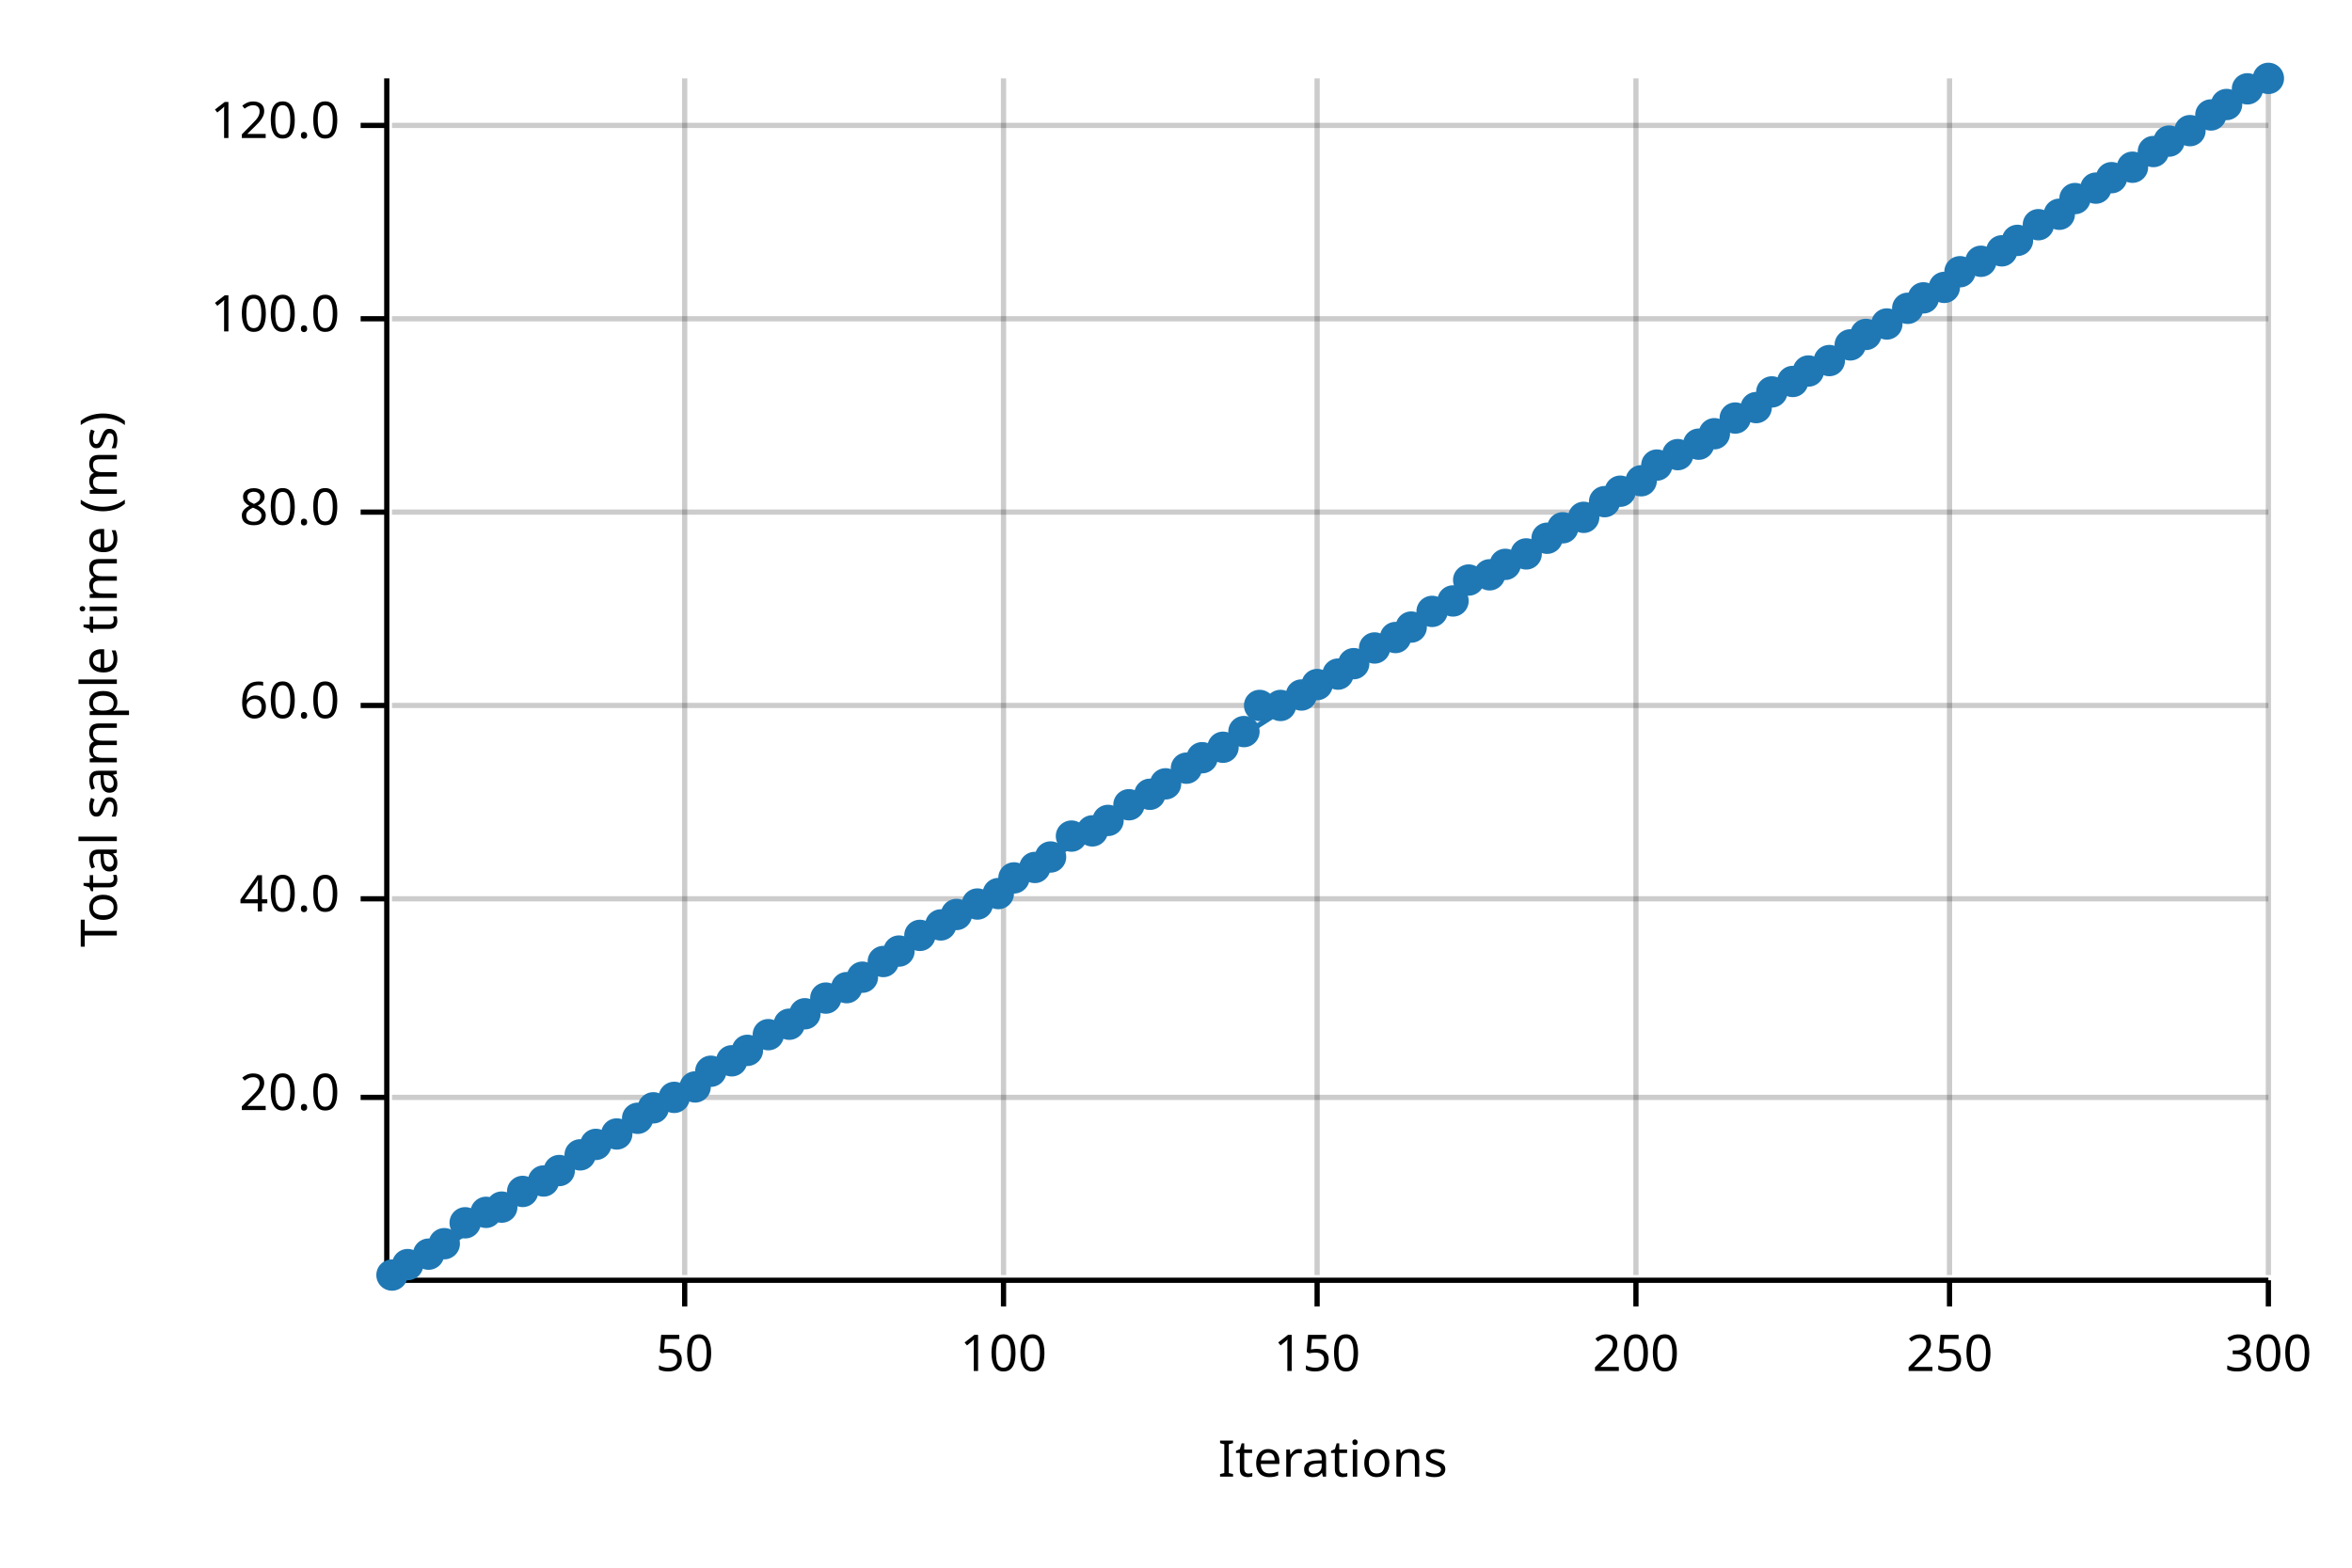
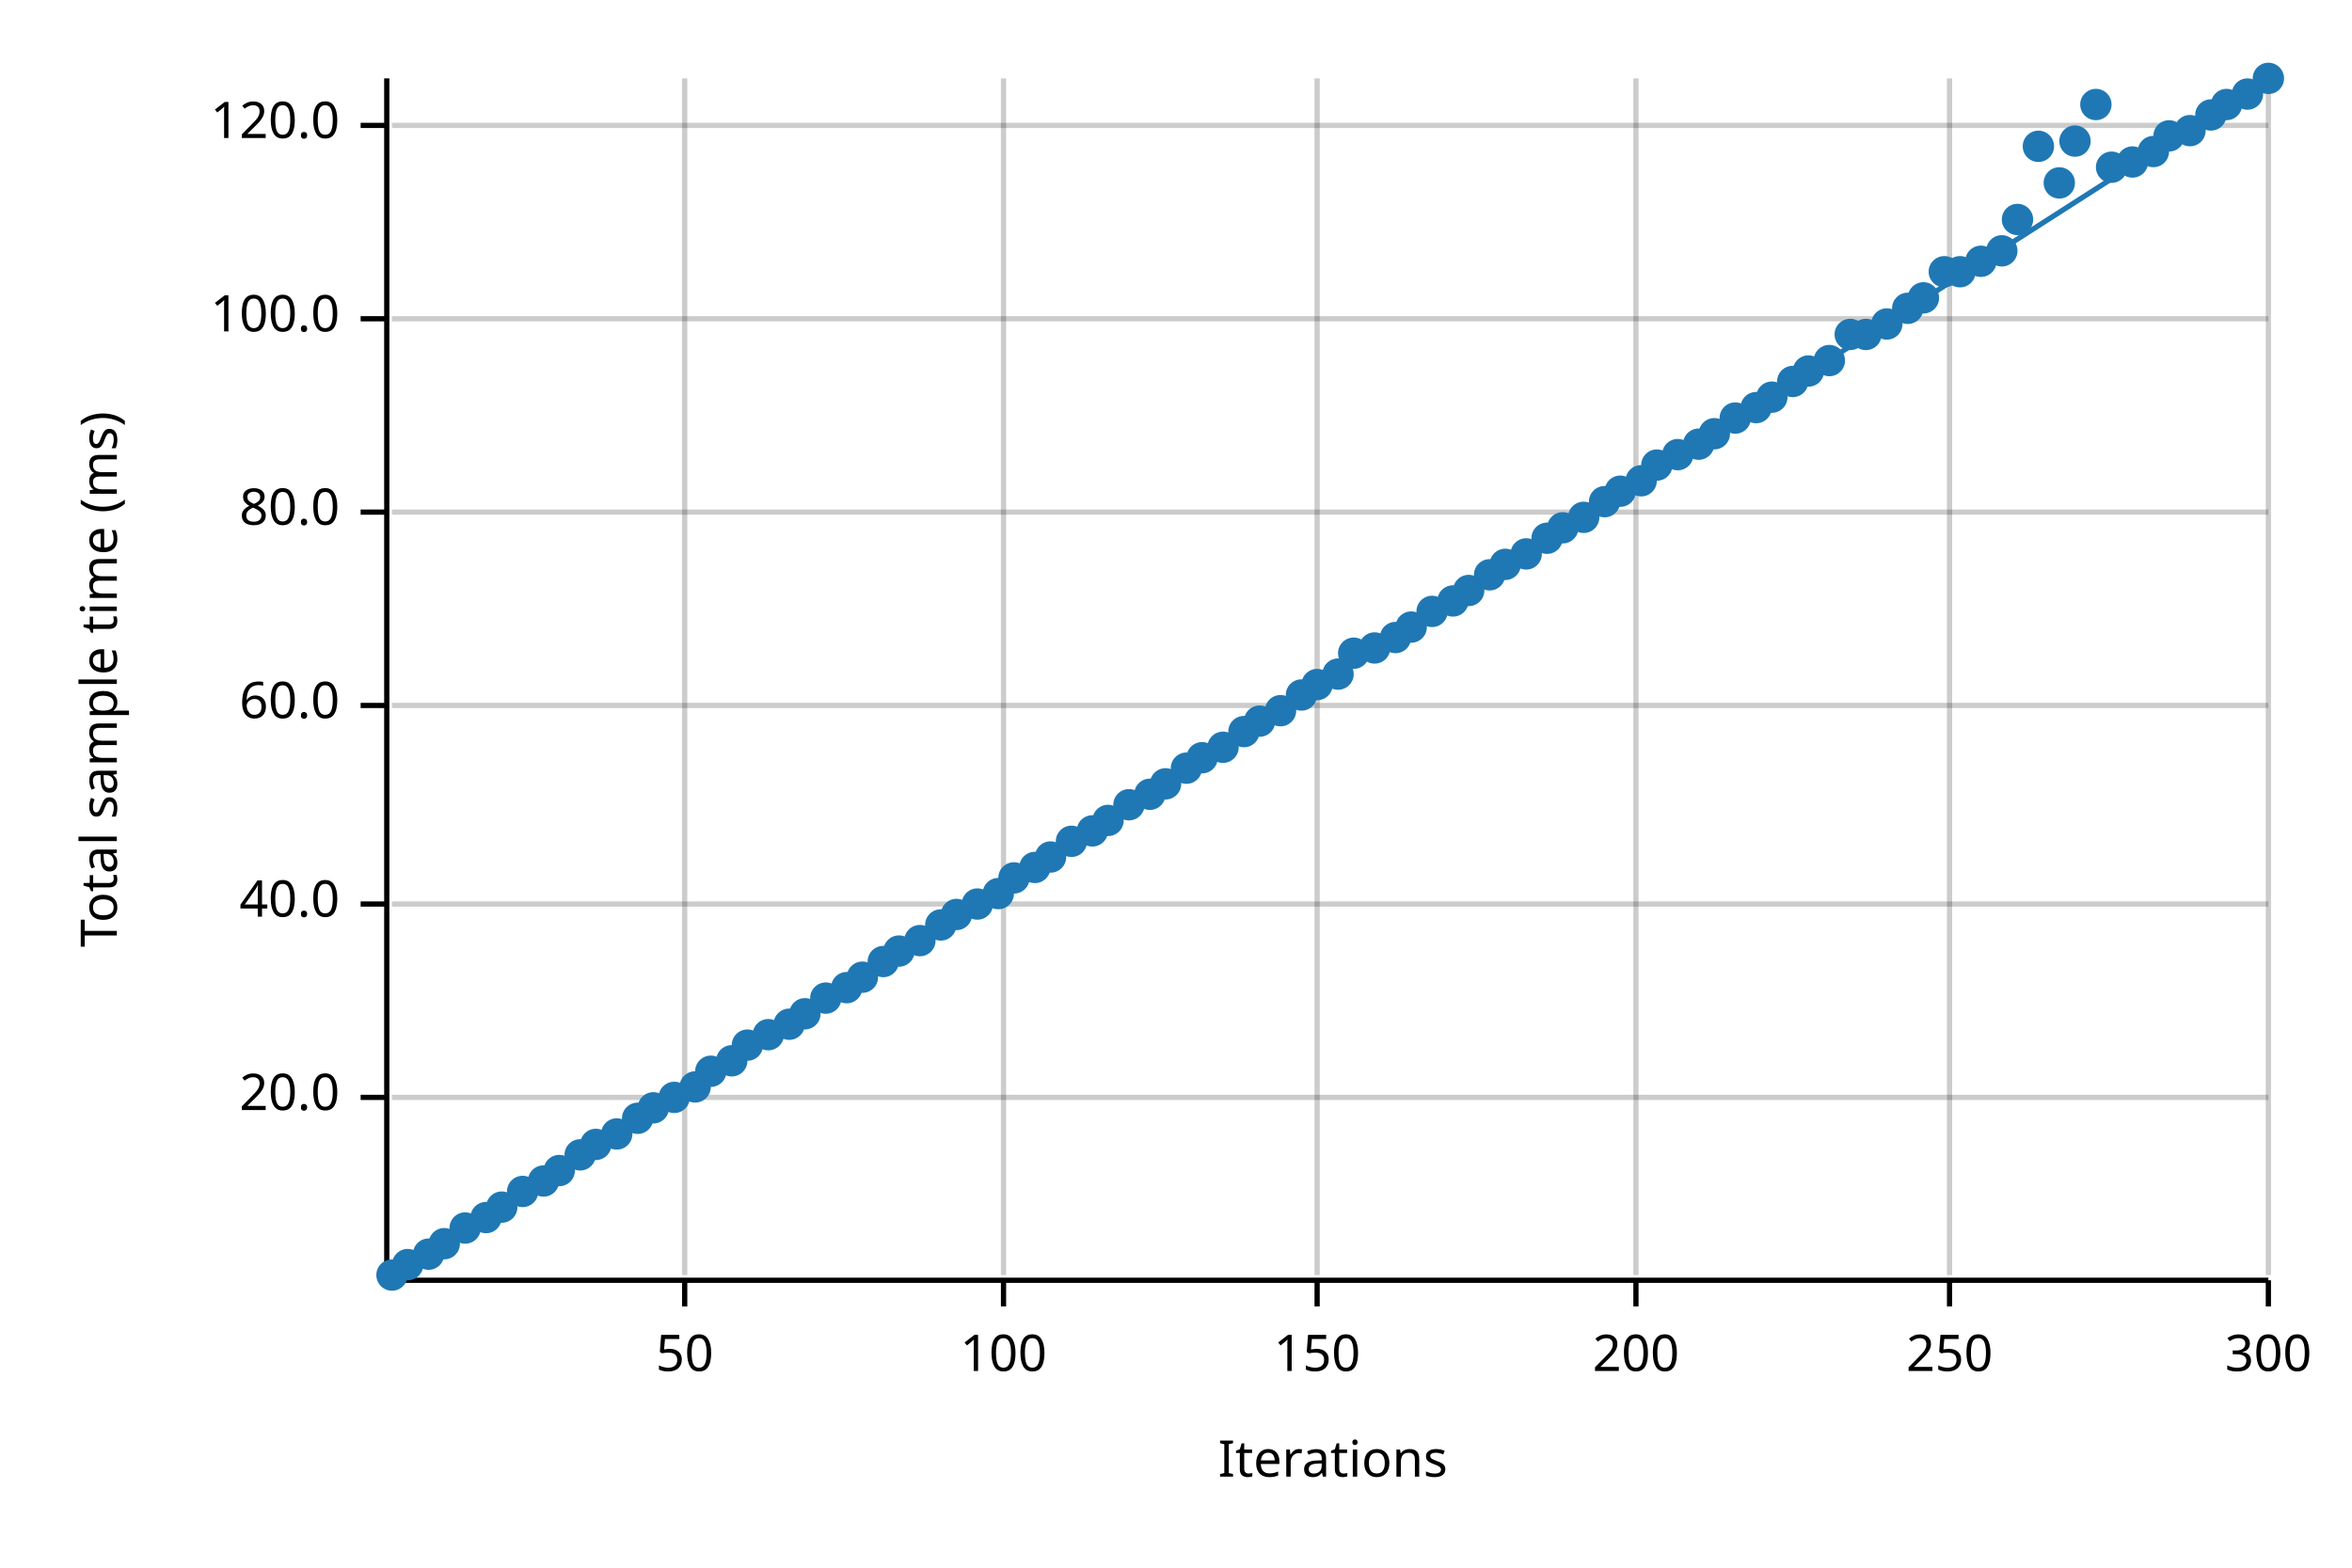
<svg xmlns="http://www.w3.org/2000/svg" width="450" height="300" viewBox="0 0 450 300">
  <text x="15" y="130" dy="0.76em" text-anchor="middle" font-family="sans-serif" font-size="9.677" opacity="1" fill="#000000" transform="rotate(270, 15, 130)">
Total sample time (ms)
</text>
  <text x="255" y="285" dy="-0.5ex" text-anchor="middle" font-family="sans-serif" font-size="9.677" opacity="1" fill="#000000">
Iterations
</text>
  <line opacity="0.2" stroke="#000000" stroke-width="1" x1="131" y1="244" x2="131" y2="15" />
  <line opacity="0.2" stroke="#000000" stroke-width="1" x1="192" y1="244" x2="192" y2="15" />
  <line opacity="0.2" stroke="#000000" stroke-width="1" x1="252" y1="244" x2="252" y2="15" />
  <line opacity="0.2" stroke="#000000" stroke-width="1" x1="313" y1="244" x2="313" y2="15" />
  <line opacity="0.2" stroke="#000000" stroke-width="1" x1="373" y1="244" x2="373" y2="15" />
  <line opacity="0.2" stroke="#000000" stroke-width="1" x1="434" y1="244" x2="434" y2="15" />
  <line opacity="0.2" stroke="#000000" stroke-width="1" x1="75" y1="210" x2="434" y2="210" />
-   <line opacity="0.2" stroke="#000000" stroke-width="1" x1="75" y1="172" x2="434" y2="172" />
+   <line opacity="0.2" stroke="#000000" stroke-width="1" x1="75" y1="173" x2="434" y2="173" />
  <line opacity="0.2" stroke="#000000" stroke-width="1" x1="75" y1="135" x2="434" y2="135" />
  <line opacity="0.2" stroke="#000000" stroke-width="1" x1="75" y1="98" x2="434" y2="98" />
  <line opacity="0.2" stroke="#000000" stroke-width="1" x1="75" y1="61" x2="434" y2="61" />
  <line opacity="0.2" stroke="#000000" stroke-width="1" x1="75" y1="24" x2="434" y2="24" />
  <polyline fill="none" opacity="1" stroke="#000000" stroke-width="1" points="74,15 74,244 " />
  <text x="65" y="210" dy="0.5ex" text-anchor="end" font-family="sans-serif" font-size="9.677" opacity="1" fill="#000000">
20.0
</text>
  <polyline fill="none" opacity="1" stroke="#000000" stroke-width="1" points="69,210 74,210 " />
-   <text x="65" y="172" dy="0.5ex" text-anchor="end" font-family="sans-serif" font-size="9.677" opacity="1" fill="#000000">
+   <text x="65" y="173" dy="0.5ex" text-anchor="end" font-family="sans-serif" font-size="9.677" opacity="1" fill="#000000">
40.0
</text>
-   <polyline fill="none" opacity="1" stroke="#000000" stroke-width="1" points="69,172 74,172 " />
+   <polyline fill="none" opacity="1" stroke="#000000" stroke-width="1" points="69,173 74,173 " />
  <text x="65" y="135" dy="0.5ex" text-anchor="end" font-family="sans-serif" font-size="9.677" opacity="1" fill="#000000">
60.0
</text>
  <polyline fill="none" opacity="1" stroke="#000000" stroke-width="1" points="69,135 74,135 " />
  <text x="65" y="98" dy="0.5ex" text-anchor="end" font-family="sans-serif" font-size="9.677" opacity="1" fill="#000000">
80.0
</text>
  <polyline fill="none" opacity="1" stroke="#000000" stroke-width="1" points="69,98 74,98 " />
  <text x="65" y="61" dy="0.5ex" text-anchor="end" font-family="sans-serif" font-size="9.677" opacity="1" fill="#000000">
100.0
</text>
  <polyline fill="none" opacity="1" stroke="#000000" stroke-width="1" points="69,61 74,61 " />
  <text x="65" y="24" dy="0.5ex" text-anchor="end" font-family="sans-serif" font-size="9.677" opacity="1" fill="#000000">
120.0
</text>
  <polyline fill="none" opacity="1" stroke="#000000" stroke-width="1" points="69,24 74,24 " />
  <polyline fill="none" opacity="1" stroke="#000000" stroke-width="1" points="75,245 434,245 " />
  <text x="131" y="255" dy="0.76em" text-anchor="middle" font-family="sans-serif" font-size="9.677" opacity="1" fill="#000000">
50
</text>
  <polyline fill="none" opacity="1" stroke="#000000" stroke-width="1" points="131,245 131,250 " />
  <text x="192" y="255" dy="0.76em" text-anchor="middle" font-family="sans-serif" font-size="9.677" opacity="1" fill="#000000">
100
</text>
  <polyline fill="none" opacity="1" stroke="#000000" stroke-width="1" points="192,245 192,250 " />
  <text x="252" y="255" dy="0.76em" text-anchor="middle" font-family="sans-serif" font-size="9.677" opacity="1" fill="#000000">
150
</text>
  <polyline fill="none" opacity="1" stroke="#000000" stroke-width="1" points="252,245 252,250 " />
  <text x="313" y="255" dy="0.76em" text-anchor="middle" font-family="sans-serif" font-size="9.677" opacity="1" fill="#000000">
200
</text>
  <polyline fill="none" opacity="1" stroke="#000000" stroke-width="1" points="313,245 313,250 " />
  <text x="373" y="255" dy="0.76em" text-anchor="middle" font-family="sans-serif" font-size="9.677" opacity="1" fill="#000000">
250
</text>
  <polyline fill="none" opacity="1" stroke="#000000" stroke-width="1" points="373,245 373,250 " />
  <text x="434" y="255" dy="0.76em" text-anchor="middle" font-family="sans-serif" font-size="9.677" opacity="1" fill="#000000">
300
</text>
  <polyline fill="none" opacity="1" stroke="#000000" stroke-width="1" points="434,245 434,250 " />
  <circle cx="75" cy="244" r="3" opacity="1" fill="#1F78B4" stroke="none" stroke-width="1" />
  <circle cx="78" cy="242" r="3" opacity="1" fill="#1F78B4" stroke="none" stroke-width="1" />
  <circle cx="82" cy="240" r="3" opacity="1" fill="#1F78B4" stroke="none" stroke-width="1" />
  <circle cx="85" cy="238" r="3" opacity="1" fill="#1F78B4" stroke="none" stroke-width="1" />
-   <circle cx="89" cy="234" r="3" opacity="1" fill="#1F78B4" stroke="none" stroke-width="1" />
-   <circle cx="93" cy="232" r="3" opacity="1" fill="#1F78B4" stroke="none" stroke-width="1" />
+   <circle cx="89" cy="235" r="3" opacity="1" fill="#1F78B4" stroke="none" stroke-width="1" />
+   <circle cx="93" cy="233" r="3" opacity="1" fill="#1F78B4" stroke="none" stroke-width="1" />
  <circle cx="96" cy="231" r="3" opacity="1" fill="#1F78B4" stroke="none" stroke-width="1" />
  <circle cx="100" cy="228" r="3" opacity="1" fill="#1F78B4" stroke="none" stroke-width="1" />
  <circle cx="104" cy="226" r="3" opacity="1" fill="#1F78B4" stroke="none" stroke-width="1" />
  <circle cx="107" cy="224" r="3" opacity="1" fill="#1F78B4" stroke="none" stroke-width="1" />
  <circle cx="111" cy="221" r="3" opacity="1" fill="#1F78B4" stroke="none" stroke-width="1" />
  <circle cx="114" cy="219" r="3" opacity="1" fill="#1F78B4" stroke="none" stroke-width="1" />
  <circle cx="118" cy="217" r="3" opacity="1" fill="#1F78B4" stroke="none" stroke-width="1" />
  <circle cx="122" cy="214" r="3" opacity="1" fill="#1F78B4" stroke="none" stroke-width="1" />
  <circle cx="125" cy="212" r="3" opacity="1" fill="#1F78B4" stroke="none" stroke-width="1" />
  <circle cx="129" cy="210" r="3" opacity="1" fill="#1F78B4" stroke="none" stroke-width="1" />
  <circle cx="133" cy="208" r="3" opacity="1" fill="#1F78B4" stroke="none" stroke-width="1" />
  <circle cx="136" cy="205" r="3" opacity="1" fill="#1F78B4" stroke="none" stroke-width="1" />
  <circle cx="140" cy="203" r="3" opacity="1" fill="#1F78B4" stroke="none" stroke-width="1" />
-   <circle cx="143" cy="201" r="3" opacity="1" fill="#1F78B4" stroke="none" stroke-width="1" />
+   <circle cx="143" cy="200" r="3" opacity="1" fill="#1F78B4" stroke="none" stroke-width="1" />
  <circle cx="147" cy="198" r="3" opacity="1" fill="#1F78B4" stroke="none" stroke-width="1" />
  <circle cx="151" cy="196" r="3" opacity="1" fill="#1F78B4" stroke="none" stroke-width="1" />
  <circle cx="154" cy="194" r="3" opacity="1" fill="#1F78B4" stroke="none" stroke-width="1" />
  <circle cx="158" cy="191" r="3" opacity="1" fill="#1F78B4" stroke="none" stroke-width="1" />
  <circle cx="162" cy="189" r="3" opacity="1" fill="#1F78B4" stroke="none" stroke-width="1" />
  <circle cx="165" cy="187" r="3" opacity="1" fill="#1F78B4" stroke="none" stroke-width="1" />
  <circle cx="169" cy="184" r="3" opacity="1" fill="#1F78B4" stroke="none" stroke-width="1" />
  <circle cx="172" cy="182" r="3" opacity="1" fill="#1F78B4" stroke="none" stroke-width="1" />
-   <circle cx="176" cy="179" r="3" opacity="1" fill="#1F78B4" stroke="none" stroke-width="1" />
+   <circle cx="176" cy="180" r="3" opacity="1" fill="#1F78B4" stroke="none" stroke-width="1" />
  <circle cx="180" cy="177" r="3" opacity="1" fill="#1F78B4" stroke="none" stroke-width="1" />
  <circle cx="183" cy="175" r="3" opacity="1" fill="#1F78B4" stroke="none" stroke-width="1" />
  <circle cx="187" cy="173" r="3" opacity="1" fill="#1F78B4" stroke="none" stroke-width="1" />
  <circle cx="191" cy="171" r="3" opacity="1" fill="#1F78B4" stroke="none" stroke-width="1" />
  <circle cx="194" cy="168" r="3" opacity="1" fill="#1F78B4" stroke="none" stroke-width="1" />
  <circle cx="198" cy="166" r="3" opacity="1" fill="#1F78B4" stroke="none" stroke-width="1" />
  <circle cx="201" cy="164" r="3" opacity="1" fill="#1F78B4" stroke="none" stroke-width="1" />
-   <circle cx="205" cy="160" r="3" opacity="1" fill="#1F78B4" stroke="none" stroke-width="1" />
+   <circle cx="205" cy="161" r="3" opacity="1" fill="#1F78B4" stroke="none" stroke-width="1" />
  <circle cx="209" cy="159" r="3" opacity="1" fill="#1F78B4" stroke="none" stroke-width="1" />
  <circle cx="212" cy="157" r="3" opacity="1" fill="#1F78B4" stroke="none" stroke-width="1" />
  <circle cx="216" cy="154" r="3" opacity="1" fill="#1F78B4" stroke="none" stroke-width="1" />
  <circle cx="220" cy="152" r="3" opacity="1" fill="#1F78B4" stroke="none" stroke-width="1" />
  <circle cx="223" cy="150" r="3" opacity="1" fill="#1F78B4" stroke="none" stroke-width="1" />
  <circle cx="227" cy="147" r="3" opacity="1" fill="#1F78B4" stroke="none" stroke-width="1" />
  <circle cx="230" cy="145" r="3" opacity="1" fill="#1F78B4" stroke="none" stroke-width="1" />
  <circle cx="234" cy="143" r="3" opacity="1" fill="#1F78B4" stroke="none" stroke-width="1" />
  <circle cx="238" cy="140" r="3" opacity="1" fill="#1F78B4" stroke="none" stroke-width="1" />
-   <circle cx="241" cy="135" r="3" opacity="1" fill="#1F78B4" stroke="none" stroke-width="1" />
-   <circle cx="245" cy="135" r="3" opacity="1" fill="#1F78B4" stroke="none" stroke-width="1" />
+   <circle cx="241" cy="138" r="3" opacity="1" fill="#1F78B4" stroke="none" stroke-width="1" />
+   <circle cx="245" cy="136" r="3" opacity="1" fill="#1F78B4" stroke="none" stroke-width="1" />
  <circle cx="249" cy="133" r="3" opacity="1" fill="#1F78B4" stroke="none" stroke-width="1" />
  <circle cx="252" cy="131" r="3" opacity="1" fill="#1F78B4" stroke="none" stroke-width="1" />
  <circle cx="256" cy="129" r="3" opacity="1" fill="#1F78B4" stroke="none" stroke-width="1" />
-   <circle cx="259" cy="127" r="3" opacity="1" fill="#1F78B4" stroke="none" stroke-width="1" />
+   <circle cx="259" cy="125" r="3" opacity="1" fill="#1F78B4" stroke="none" stroke-width="1" />
  <circle cx="263" cy="124" r="3" opacity="1" fill="#1F78B4" stroke="none" stroke-width="1" />
  <circle cx="267" cy="122" r="3" opacity="1" fill="#1F78B4" stroke="none" stroke-width="1" />
  <circle cx="270" cy="120" r="3" opacity="1" fill="#1F78B4" stroke="none" stroke-width="1" />
  <circle cx="274" cy="117" r="3" opacity="1" fill="#1F78B4" stroke="none" stroke-width="1" />
  <circle cx="278" cy="115" r="3" opacity="1" fill="#1F78B4" stroke="none" stroke-width="1" />
-   <circle cx="281" cy="111" r="3" opacity="1" fill="#1F78B4" stroke="none" stroke-width="1" />
+   <circle cx="281" cy="113" r="3" opacity="1" fill="#1F78B4" stroke="none" stroke-width="1" />
  <circle cx="285" cy="110" r="3" opacity="1" fill="#1F78B4" stroke="none" stroke-width="1" />
  <circle cx="288" cy="108" r="3" opacity="1" fill="#1F78B4" stroke="none" stroke-width="1" />
  <circle cx="292" cy="106" r="3" opacity="1" fill="#1F78B4" stroke="none" stroke-width="1" />
  <circle cx="296" cy="103" r="3" opacity="1" fill="#1F78B4" stroke="none" stroke-width="1" />
  <circle cx="299" cy="101" r="3" opacity="1" fill="#1F78B4" stroke="none" stroke-width="1" />
  <circle cx="303" cy="99" r="3" opacity="1" fill="#1F78B4" stroke="none" stroke-width="1" />
  <circle cx="307" cy="96" r="3" opacity="1" fill="#1F78B4" stroke="none" stroke-width="1" />
  <circle cx="310" cy="94" r="3" opacity="1" fill="#1F78B4" stroke="none" stroke-width="1" />
  <circle cx="314" cy="92" r="3" opacity="1" fill="#1F78B4" stroke="none" stroke-width="1" />
  <circle cx="317" cy="89" r="3" opacity="1" fill="#1F78B4" stroke="none" stroke-width="1" />
  <circle cx="321" cy="87" r="3" opacity="1" fill="#1F78B4" stroke="none" stroke-width="1" />
  <circle cx="325" cy="85" r="3" opacity="1" fill="#1F78B4" stroke="none" stroke-width="1" />
  <circle cx="328" cy="83" r="3" opacity="1" fill="#1F78B4" stroke="none" stroke-width="1" />
  <circle cx="332" cy="80" r="3" opacity="1" fill="#1F78B4" stroke="none" stroke-width="1" />
  <circle cx="336" cy="78" r="3" opacity="1" fill="#1F78B4" stroke="none" stroke-width="1" />
-   <circle cx="339" cy="75" r="3" opacity="1" fill="#1F78B4" stroke="none" stroke-width="1" />
+   <circle cx="339" cy="76" r="3" opacity="1" fill="#1F78B4" stroke="none" stroke-width="1" />
  <circle cx="343" cy="73" r="3" opacity="1" fill="#1F78B4" stroke="none" stroke-width="1" />
  <circle cx="346" cy="71" r="3" opacity="1" fill="#1F78B4" stroke="none" stroke-width="1" />
  <circle cx="350" cy="69" r="3" opacity="1" fill="#1F78B4" stroke="none" stroke-width="1" />
-   <circle cx="354" cy="66" r="3" opacity="1" fill="#1F78B4" stroke="none" stroke-width="1" />
+   <circle cx="354" cy="64" r="3" opacity="1" fill="#1F78B4" stroke="none" stroke-width="1" />
  <circle cx="357" cy="64" r="3" opacity="1" fill="#1F78B4" stroke="none" stroke-width="1" />
  <circle cx="361" cy="62" r="3" opacity="1" fill="#1F78B4" stroke="none" stroke-width="1" />
  <circle cx="365" cy="59" r="3" opacity="1" fill="#1F78B4" stroke="none" stroke-width="1" />
  <circle cx="368" cy="57" r="3" opacity="1" fill="#1F78B4" stroke="none" stroke-width="1" />
-   <circle cx="372" cy="55" r="3" opacity="1" fill="#1F78B4" stroke="none" stroke-width="1" />
+   <circle cx="372" cy="52" r="3" opacity="1" fill="#1F78B4" stroke="none" stroke-width="1" />
  <circle cx="375" cy="52" r="3" opacity="1" fill="#1F78B4" stroke="none" stroke-width="1" />
  <circle cx="379" cy="50" r="3" opacity="1" fill="#1F78B4" stroke="none" stroke-width="1" />
  <circle cx="383" cy="48" r="3" opacity="1" fill="#1F78B4" stroke="none" stroke-width="1" />
-   <circle cx="386" cy="46" r="3" opacity="1" fill="#1F78B4" stroke="none" stroke-width="1" />
-   <circle cx="390" cy="43" r="3" opacity="1" fill="#1F78B4" stroke="none" stroke-width="1" />
-   <circle cx="394" cy="41" r="3" opacity="1" fill="#1F78B4" stroke="none" stroke-width="1" />
-   <circle cx="397" cy="38" r="3" opacity="1" fill="#1F78B4" stroke="none" stroke-width="1" />
-   <circle cx="401" cy="36" r="3" opacity="1" fill="#1F78B4" stroke="none" stroke-width="1" />
-   <circle cx="404" cy="34" r="3" opacity="1" fill="#1F78B4" stroke="none" stroke-width="1" />
-   <circle cx="408" cy="32" r="3" opacity="1" fill="#1F78B4" stroke="none" stroke-width="1" />
+   <circle cx="386" cy="42" r="3" opacity="1" fill="#1F78B4" stroke="none" stroke-width="1" />
+   <circle cx="390" cy="28" r="3" opacity="1" fill="#1F78B4" stroke="none" stroke-width="1" />
+   <circle cx="394" cy="35" r="3" opacity="1" fill="#1F78B4" stroke="none" stroke-width="1" />
+   <circle cx="397" cy="27" r="3" opacity="1" fill="#1F78B4" stroke="none" stroke-width="1" />
+   <circle cx="401" cy="20" r="3" opacity="1" fill="#1F78B4" stroke="none" stroke-width="1" />
+   <circle cx="404" cy="32" r="3" opacity="1" fill="#1F78B4" stroke="none" stroke-width="1" />
+   <circle cx="408" cy="31" r="3" opacity="1" fill="#1F78B4" stroke="none" stroke-width="1" />
  <circle cx="412" cy="29" r="3" opacity="1" fill="#1F78B4" stroke="none" stroke-width="1" />
-   <circle cx="415" cy="27" r="3" opacity="1" fill="#1F78B4" stroke="none" stroke-width="1" />
+   <circle cx="415" cy="26" r="3" opacity="1" fill="#1F78B4" stroke="none" stroke-width="1" />
  <circle cx="419" cy="25" r="3" opacity="1" fill="#1F78B4" stroke="none" stroke-width="1" />
  <circle cx="423" cy="22" r="3" opacity="1" fill="#1F78B4" stroke="none" stroke-width="1" />
  <circle cx="426" cy="20" r="3" opacity="1" fill="#1F78B4" stroke="none" stroke-width="1" />
-   <circle cx="430" cy="17" r="3" opacity="1" fill="#1F78B4" stroke="none" stroke-width="1" />
+   <circle cx="430" cy="18" r="3" opacity="1" fill="#1F78B4" stroke="none" stroke-width="1" />
  <circle cx="434" cy="15" r="3" opacity="1" fill="#1F78B4" stroke="none" stroke-width="1" />
  <polyline fill="none" opacity="1" stroke="#1F78B4" stroke-width="1" points="75,245 434,15 " />
  <polygon opacity="0.25" fill="#1F78B4" points="75,245 434,15 434,15 " />
</svg>
